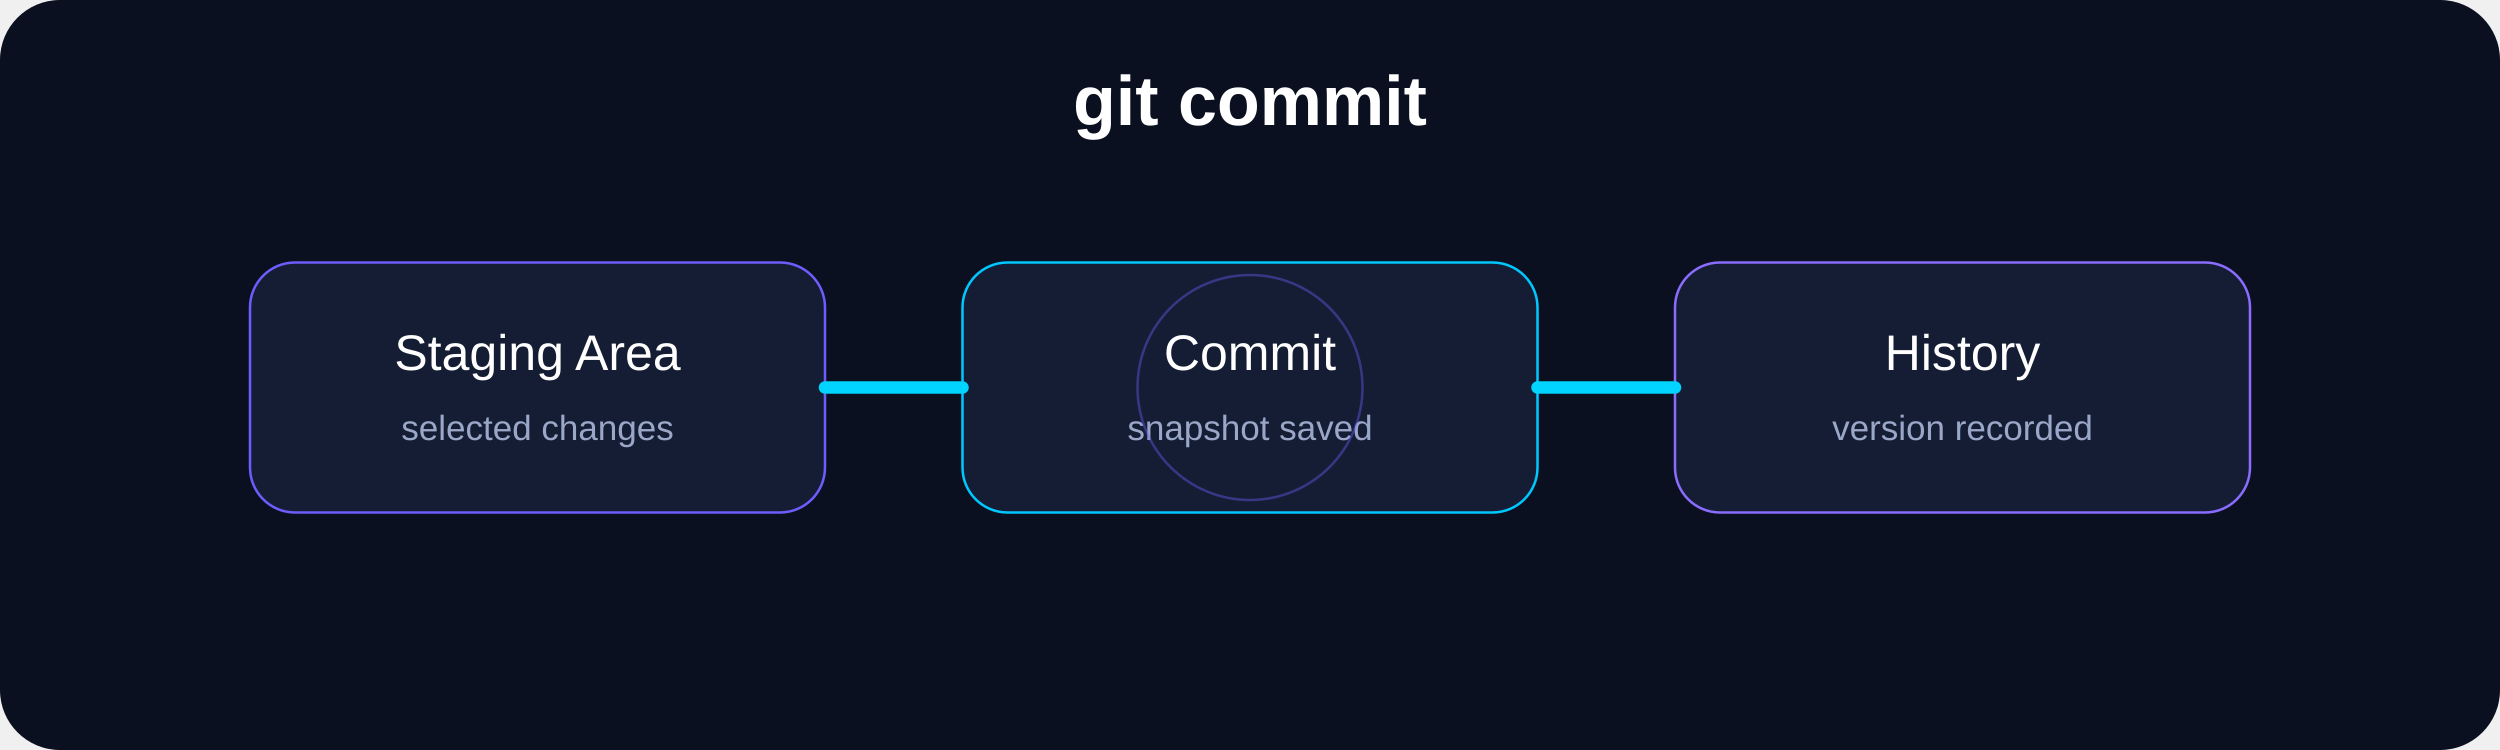
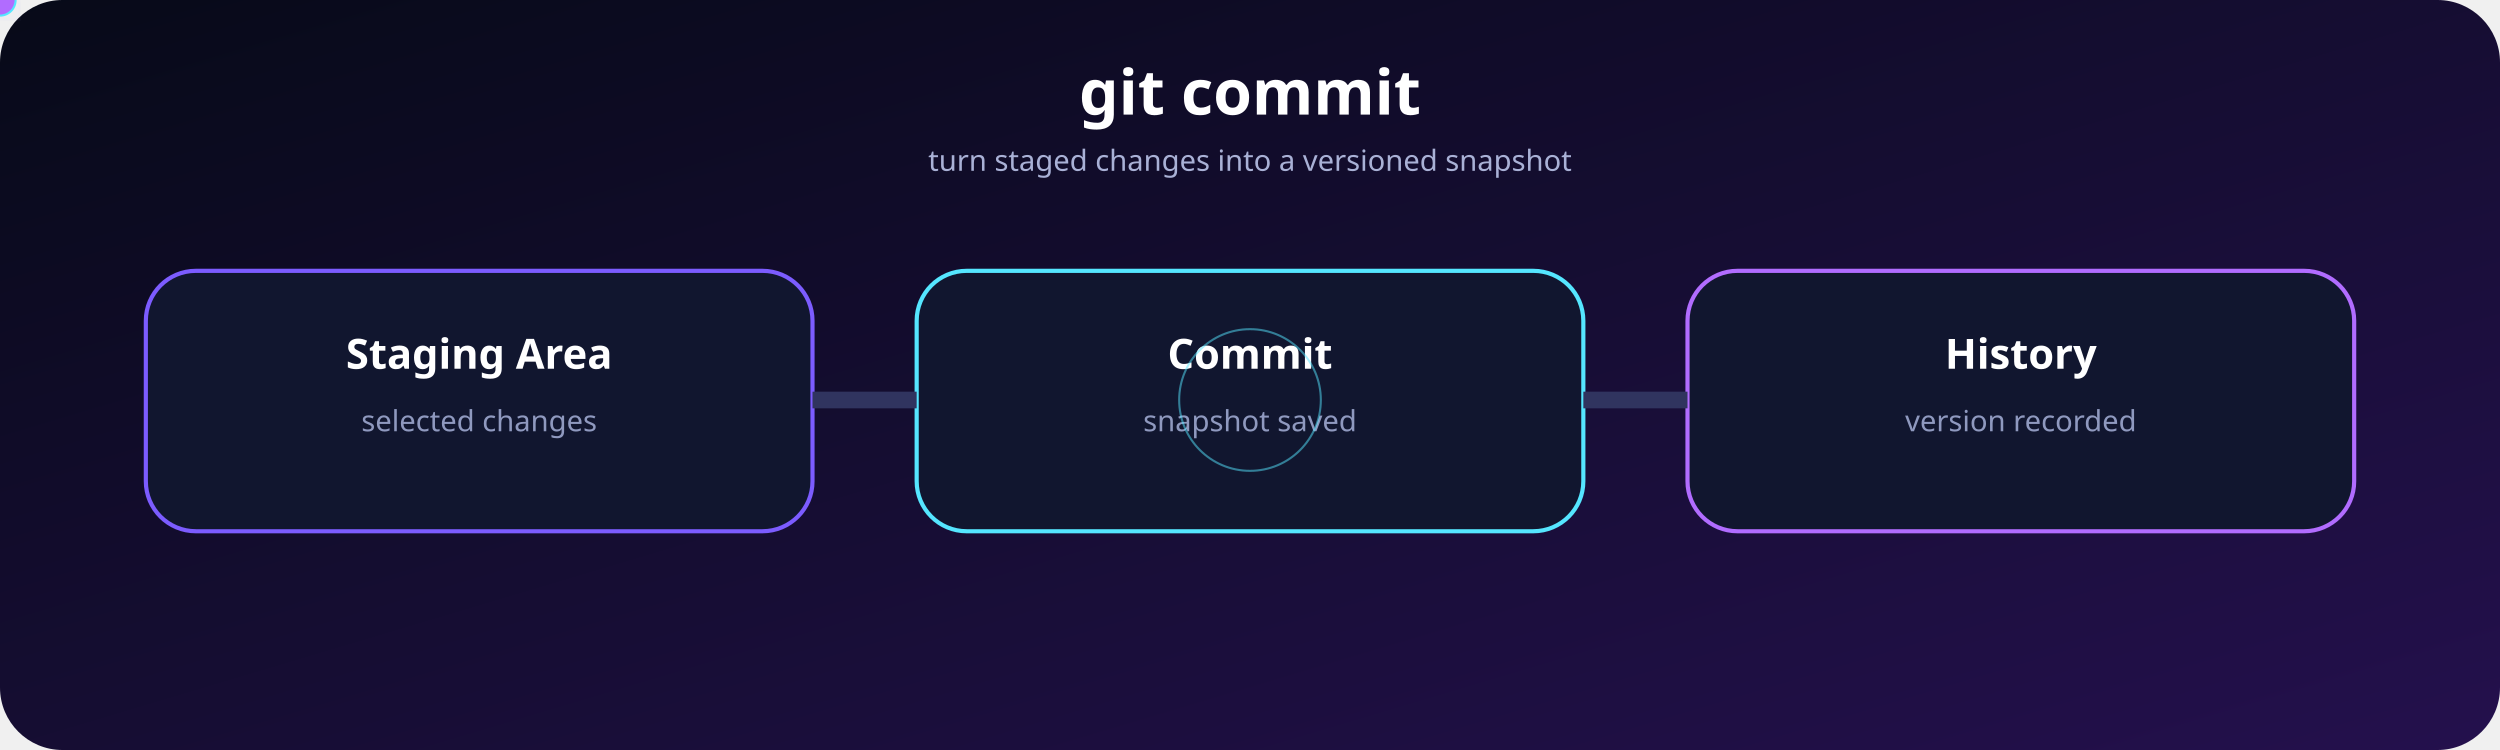
- <svg xmlns="http://www.w3.org/2000/svg" viewBox="0 0 1000 300">
-   <rect width="1000" height="300" rx="24" fill="#0b1020" />
-   <text x="500" y="50" text-anchor="middle" fill="white" font-family="Arial" font-size="28" font-weight="700">git commit</text>
-   <g font-family="Arial" text-anchor="middle">
-     <rect x="100" y="105" width="230" height="100" rx="18" fill="#151d35" stroke="#6d5dfc" />
-     <text x="215" y="148" fill="white" font-size="20">Staging Area</text>
-     <text x="215" y="176" fill="#9aa7c7" font-size="14">selected changes</text>
-     <rect x="385" y="105" width="230" height="100" rx="18" fill="#151d35" stroke="#00c8ff" />
-     <text x="500" y="148" fill="white" font-size="20">Commit</text>
-     <text x="500" y="176" fill="#9aa7c7" font-size="14">snapshot saved</text>
-     <rect x="670" y="105" width="230" height="100" rx="18" fill="#151d35" stroke="#8a6cff" />
-     <text x="785" y="148" fill="white" font-size="20">History</text>
-     <text x="785" y="176" fill="#9aa7c7" font-size="14">version recorded</text>
+ <svg xmlns="http://www.w3.org/2000/svg" viewBox="0 0 1200 360">
+   <defs>
+     <linearGradient id="b" x2="1" y2="1">
+       <stop stop-color="#070A18" />
+       <stop offset="1" stop-color="#24104D" />
+     </linearGradient>
+     <linearGradient id="f">
+       <stop stop-color="#7C5CFF" />
+       <stop offset="1" stop-color="#55E6FF" />
+     </linearGradient>
+     <filter id="g">
+       <feGaussianBlur stdDeviation="8" result="x" />
+       <feMerge>
+         <feMergeNode in="x" />
+         <feMergeNode in="SourceGraphic" />
+       </feMerge>
+     </filter>
+   </defs>
+   <rect width="1200" height="360" rx="30" fill="url(#b)" />
+   <text x="600" y="55" text-anchor="middle" fill="white" font-family="system-ui" font-size="30" font-weight="800">git commit</text>
+   <text x="600" y="82" text-anchor="middle" fill="#A9B1D6" font-family="system-ui" font-size="14">turn staged changes into a versioned snapshot</text>
+   <g font-family="system-ui" text-anchor="middle">
+     <rect x="70" y="130" width="320" height="125" rx="24" fill="#11162F" stroke="#7C5CFF" stroke-width="2" />
+     <text x="230" y="177" fill="white" font-size="20" font-weight="700">Staging Area</text>
+     <text x="230" y="207" fill="#8F99BF" font-size="14">selected changes</text>
+     <rect x="440" y="130" width="320" height="125" rx="24" fill="#11162F" stroke="#55E6FF" stroke-width="2" />
+     <text x="600" y="177" fill="white" font-size="20" font-weight="700">Commit</text>
+     <text x="600" y="207" fill="#8F99BF" font-size="14">snapshot saved</text>
+     <rect x="810" y="130" width="320" height="125" rx="24" fill="#11162F" stroke="#B16CFF" stroke-width="2" />
+     <text x="970" y="177" fill="white" font-size="20" font-weight="700">History</text>
+     <text x="970" y="207" fill="#8F99BF" font-size="14">version recorded</text>
  </g>
-   <path d="M330 155H385M615 155H670" stroke="#00d4ff" stroke-width="5" stroke-linecap="round" />
-   <circle cx="500" cy="155" r="45" fill="none" stroke="#6d5dfc" opacity=".4">
-     <animate attributeName="r" values="25;55;25" dur="2s" repeatCount="indefinite" />
+   <path d="M390 192H440M760 192H810" stroke="#30345F" stroke-width="8" />
+   <path d="M390 192H440M760 192H810" stroke="url(#f)" stroke-width="3" stroke-dasharray="10 10">
+     <animate attributeName="stroke-dashoffset" from="0" to="-40" dur="1s" repeatCount="indefinite" />
+   </path>
+   <g filter="url(#g)">
+     <circle r="8" fill="#55E6FF">
+       <animateMotion dur="1.3s" repeatCount="indefinite" path="M390 192H440" />
+     </circle>
+     <circle r="7" fill="#B16CFF">
+       <animateMotion dur="1.3s" begin=".55s" repeatCount="indefinite" path="M760 192H810" />
+     </circle>
+   </g>
+   <circle cx="600" cy="192" r="34" fill="none" stroke="#55E6FF" opacity=".5">
+     <animate attributeName="r" values="28;45;28" dur="2s" repeatCount="indefinite" />
  </circle>
</svg>
